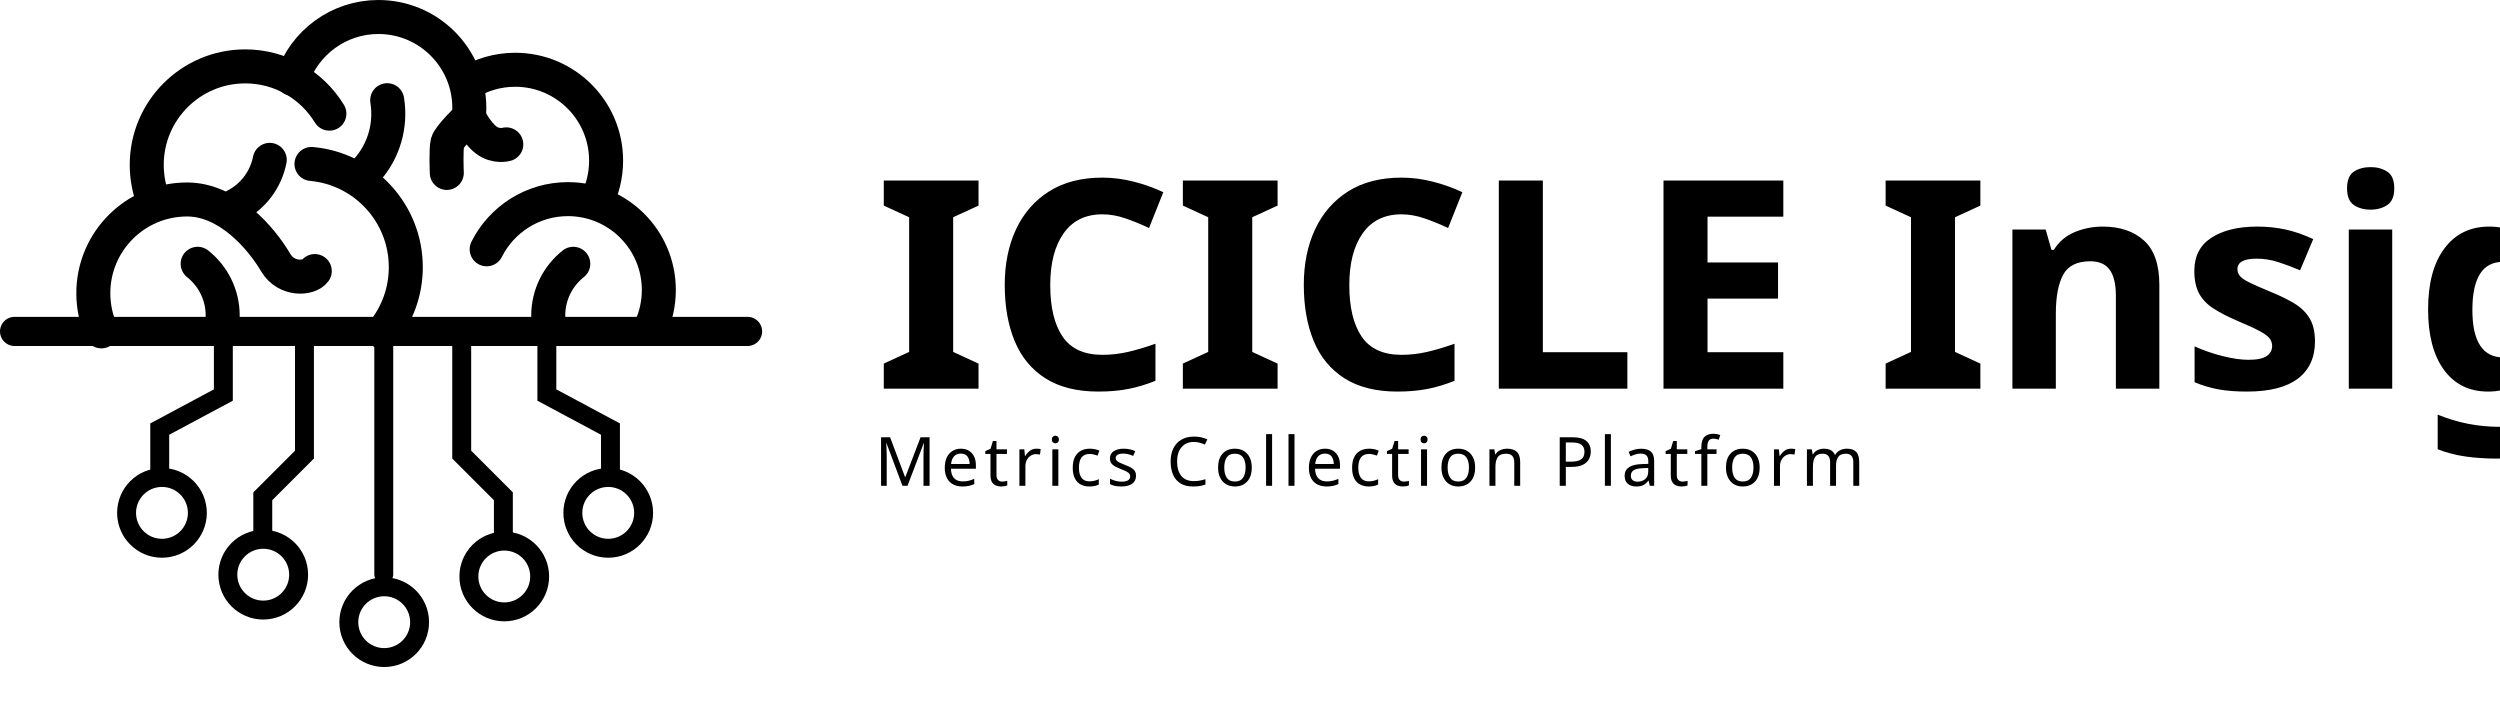
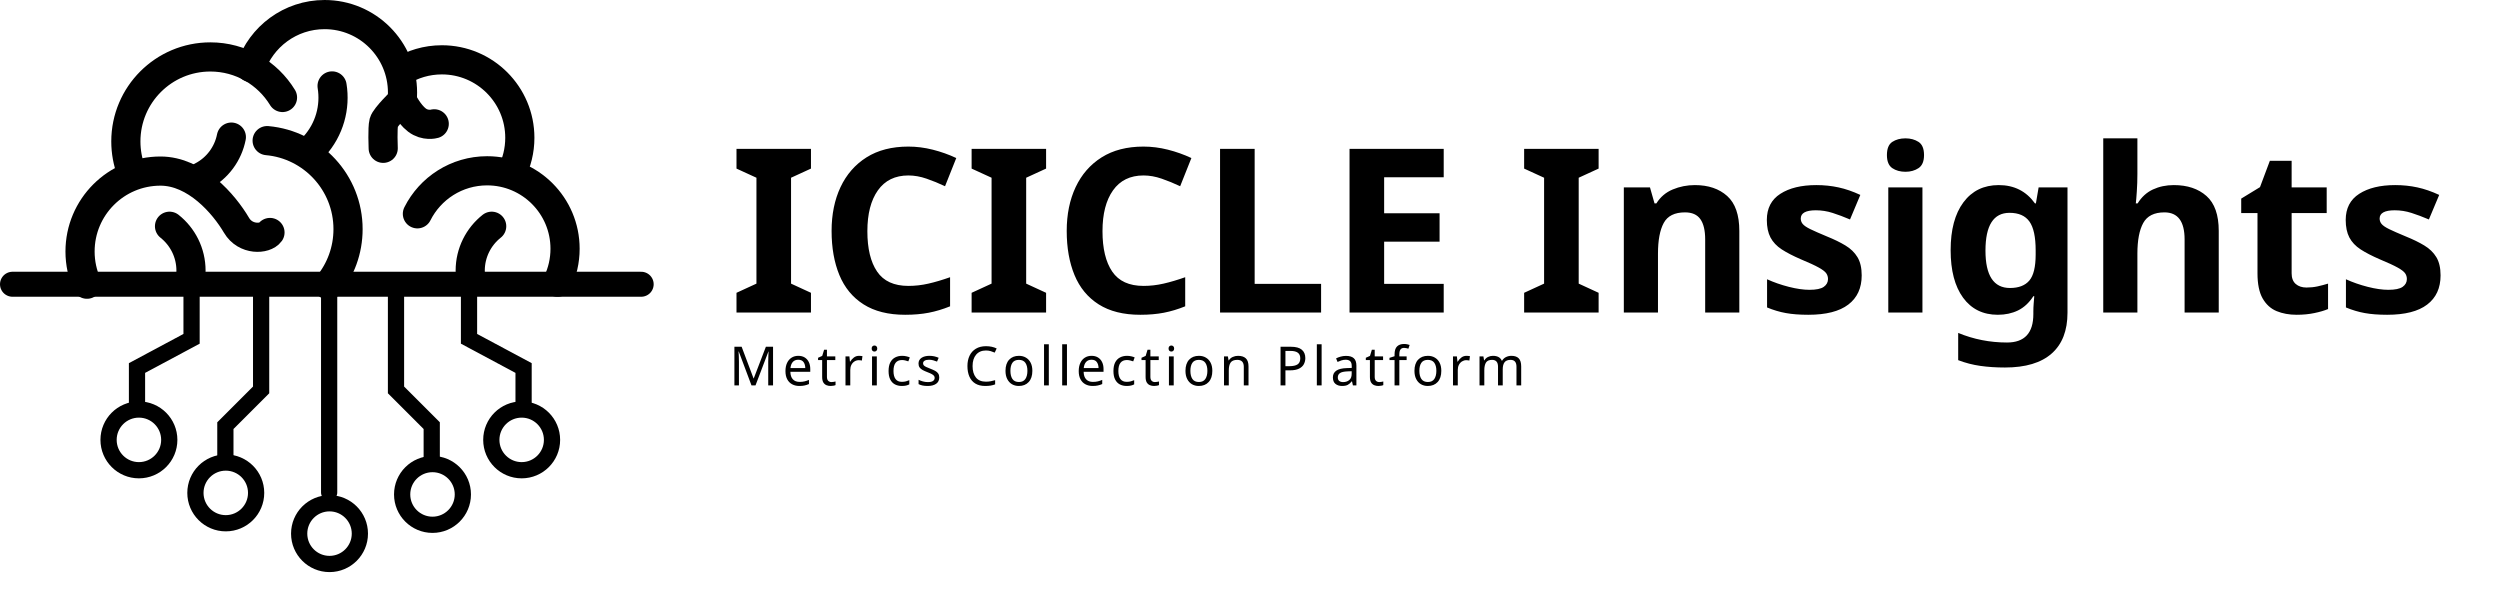
- <svg xmlns="http://www.w3.org/2000/svg" id="Layer_1" viewBox="0 0 1029.21 289.01">
+ <svg xmlns="http://www.w3.org/2000/svg" id="Layer_1" viewBox="0 0 1200 289.01">
  <defs>
    <style>
-       .cls-1{fill:#000;font-family:Montserrat, sans-serif;font-size:120px;font-weight:700;}
-       .cls-subtitle{fill:#000;font-family:Montserrat, sans-serif;font-size:28px;font-weight:400;letter-spacing:2px;}
+       .cls-1{fill:#000;font-family:Montserrat, sans-serif;font-size:110px;font-weight:700;}
+       .cls-subtitle{fill:#000;font-family:Montserrat, sans-serif;font-size:26px;font-weight:400;letter-spacing:2px;}
      .cls-2{stroke-width:7.79px;}
      .cls-2,.cls-3,.cls-4{fill:none;stroke:#000;stroke-linecap:round;stroke-miterlimit:10;}
      .cls-3{stroke-width:12px;}
      .cls-4{stroke-width:14px;}
    </style>
  </defs>
  <path class="cls-4" d="m41.75,136.42c-2.14-4.8-3.33-10.11-3.33-15.7,0-21.32,17.28-38.6,38.6-38.6,16.91,0,30.5,15.82,36.5,26.01,4.31,7.33,13.78,6.69,16.07,3.46" />
  <path class="cls-4" d="m81.37,108.6c6.28,4.98,10.31,12.68,10.31,21.32,0,1.58-.13,3.13-.39,4.64" />
  <path class="cls-4" d="m236.01,108.6c-6.28,4.98-10.31,12.68-10.31,21.32,0,1.58.13,3.13.39,4.64" />
  <path class="cls-4" d="m62.98,82.12c-1.66-4.43-2.57-9.23-2.57-14.24,0-22.39,18.15-40.55,40.55-40.55,14.67,0,27.52,7.79,34.64,19.46" />
  <path class="cls-4" d="m120.34,32.42c5-14.78,18.99-25.42,35.45-25.42,20.67,0,37.42,16.75,37.42,37.42,0,1.29-.07,2.57-.19,3.83,0,0-8.11,7.86-8.8,10.49s-.28,12.45-.28,12.45" />
  <path class="cls-4" d="m192.23,34.42c5.76-3.61,12.57-5.7,19.87-5.7,20.67,0,37.42,16.75,37.42,37.42,0,6.14-1.48,11.93-4.10,17.04" />
  <path class="cls-4" d="m200.35,102.63c6.15-12.25,18.82-20.65,33.46-20.65,20.67,0,37.42,16.75,37.42,37.42,0,5.75-1.3,11.2-3.61,16.06" />
  <path class="cls-4" d="m128.23,67.5c21.77,1.94,38.83,20.22,38.83,42.49,0,10.16-3.55,19.49-9.48,26.81" />
  <path class="cls-4" d="m111.05,65.81c-1.56,7.86-6.58,14.96-14.26,18.9" />
  <path class="cls-4" d="m159.4,41.25c1.65,10.13-1.18,20.89-8.63,29.06" />
  <path class="cls-4" d="m208.43,59.43s-4.29,1.25-8.3-1.8-7.11-9.39-7.11-9.39" />
  <line class="cls-3" x1="6" y1="136.44" x2="307.76" y2="136.44" />
  <polyline class="cls-2" points="65.76 196.2 65.76 176.65 91.95 162.63 91.95 137.18" />
  <polyline class="cls-2" points="251.32 196.2 251.32 176.65 225.13 162.63 225.13 137.18" />
  <polyline class="cls-2" points="108.18 221.65 108.18 204.31 125.34 187.16 125.34 138.65" />
  <polyline class="cls-2" points="207.23 221.65 207.23 204.31 190.08 187.16 190.08 138.65" />
  <line class="cls-2" x1="157.99" y1="137.91" x2="157.99" y2="236.41" />
  <circle class="cls-2" cx="66.68" cy="211.14" r="14.57" />
  <circle class="cls-2" cx="108.37" cy="236.59" r="14.57" />
  <circle class="cls-2" cx="158.17" cy="256.14" r="14.57" />
  <circle class="cls-2" cx="207.6" cy="237.33" r="14.57" />
  <circle class="cls-2" cx="250.4" cy="211.14" r="14.57" />
-   <text class="cls-1" transform="translate(360, 160)">
+   <text class="cls-1" transform="translate(350, 150)">
    <tspan x="0" y="0">ICICLE Insights</tspan>
  </text>
-   <text class="cls-subtitle" transform="translate(360, 200)">
+   <text class="cls-subtitle" transform="translate(350, 185)">
    <tspan x="0" y="0">Metrics Collection Platform</tspan>
  </text>
</svg>
